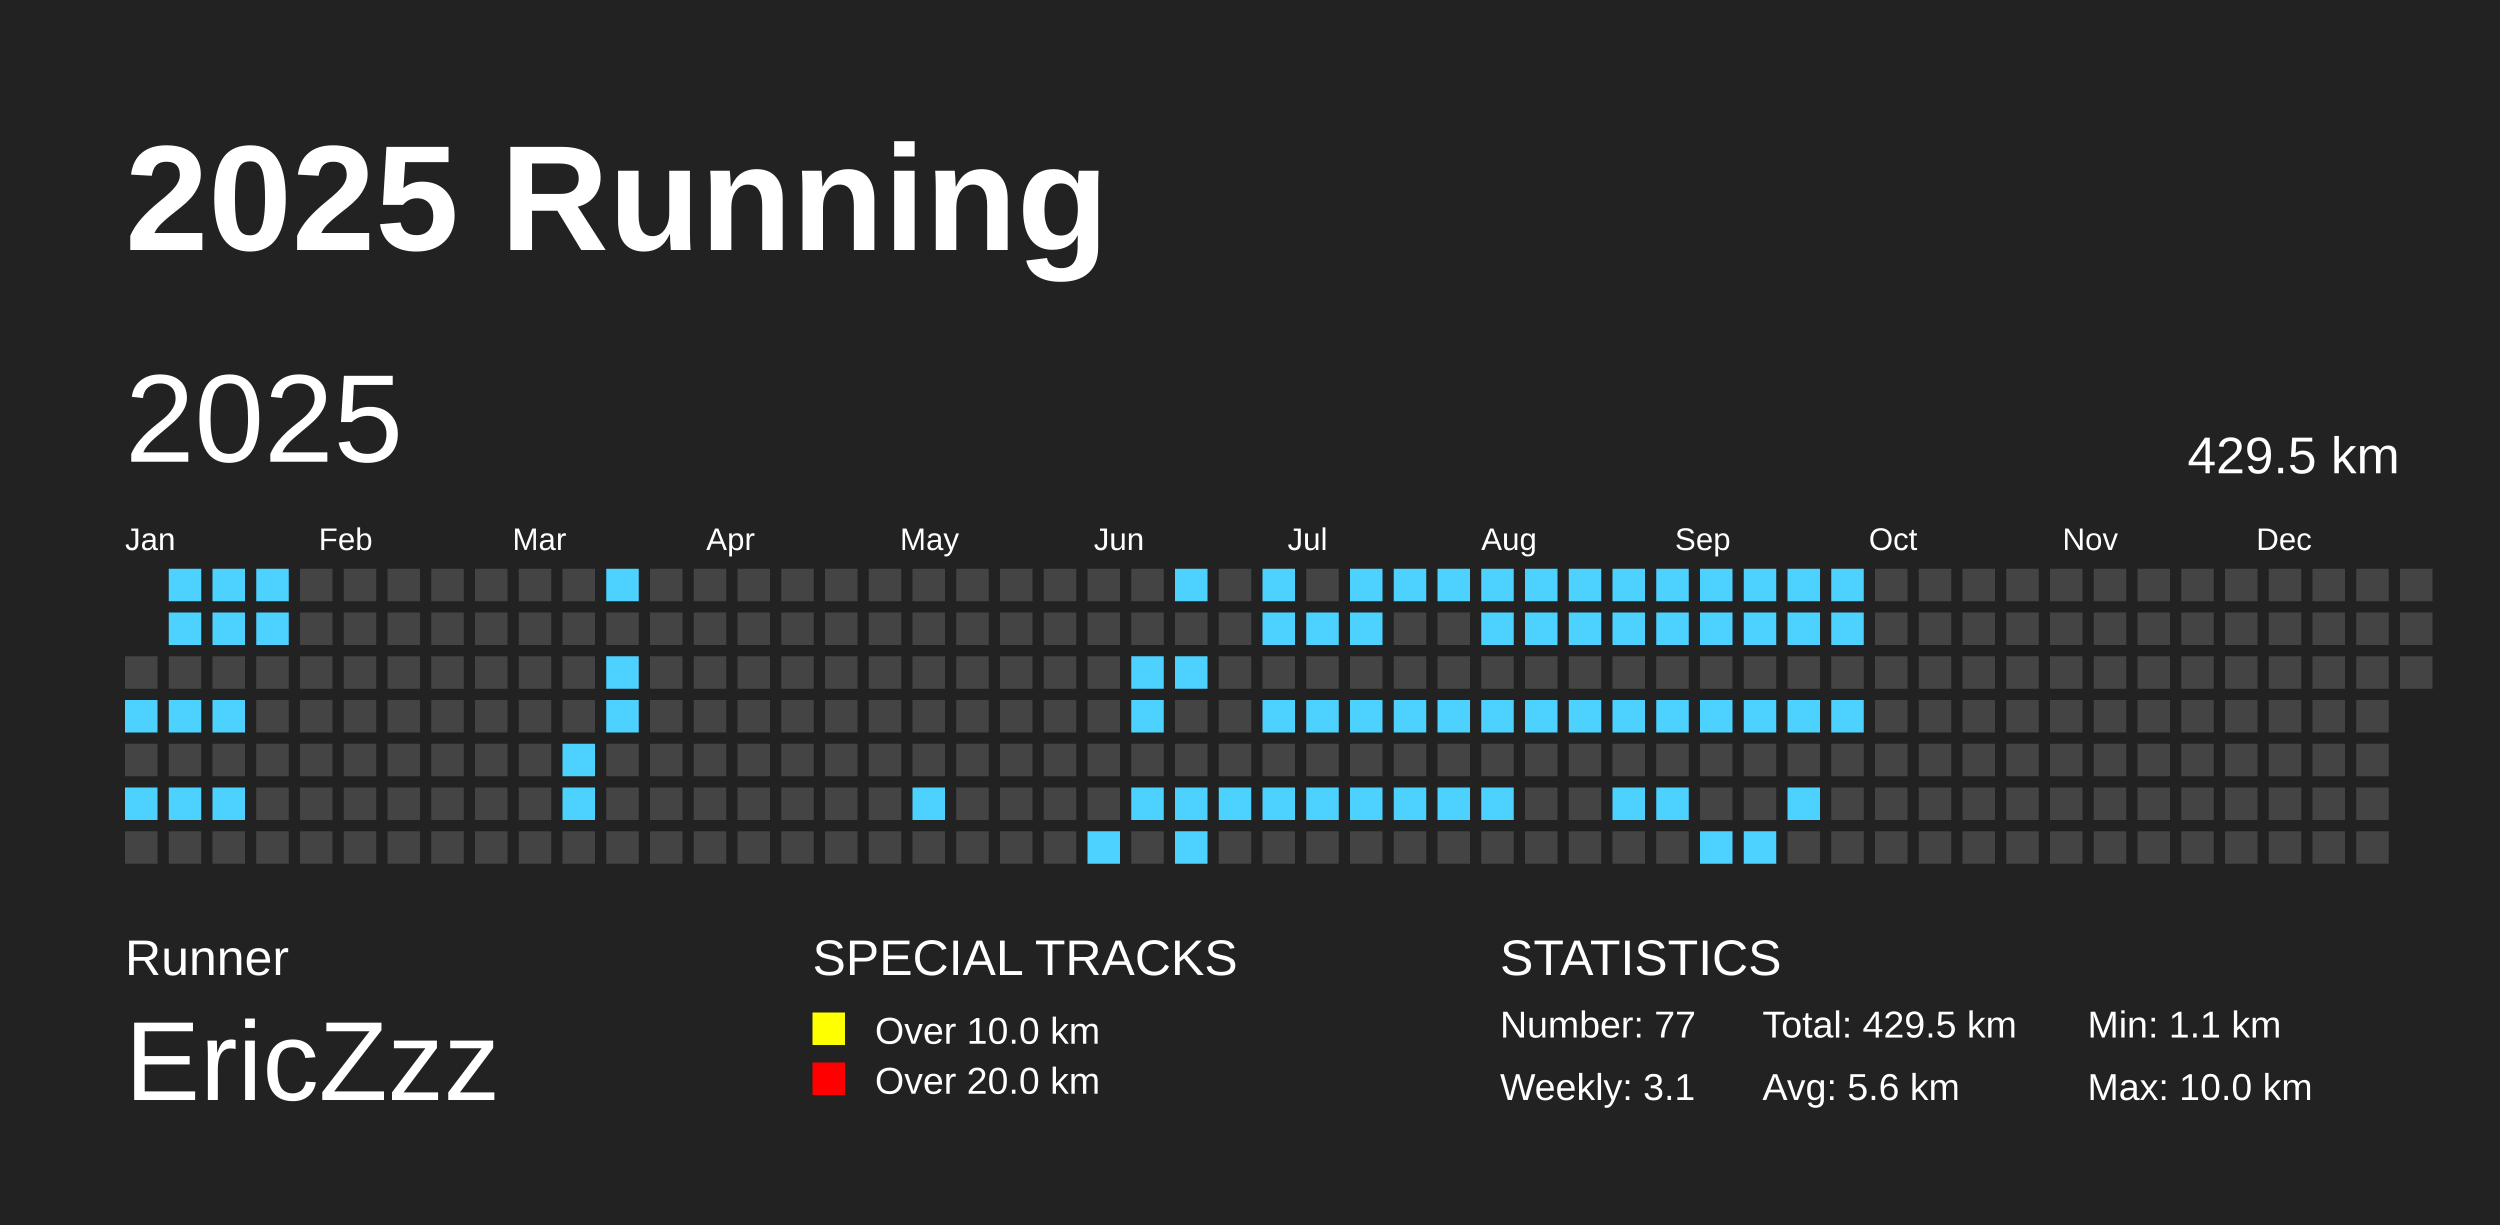
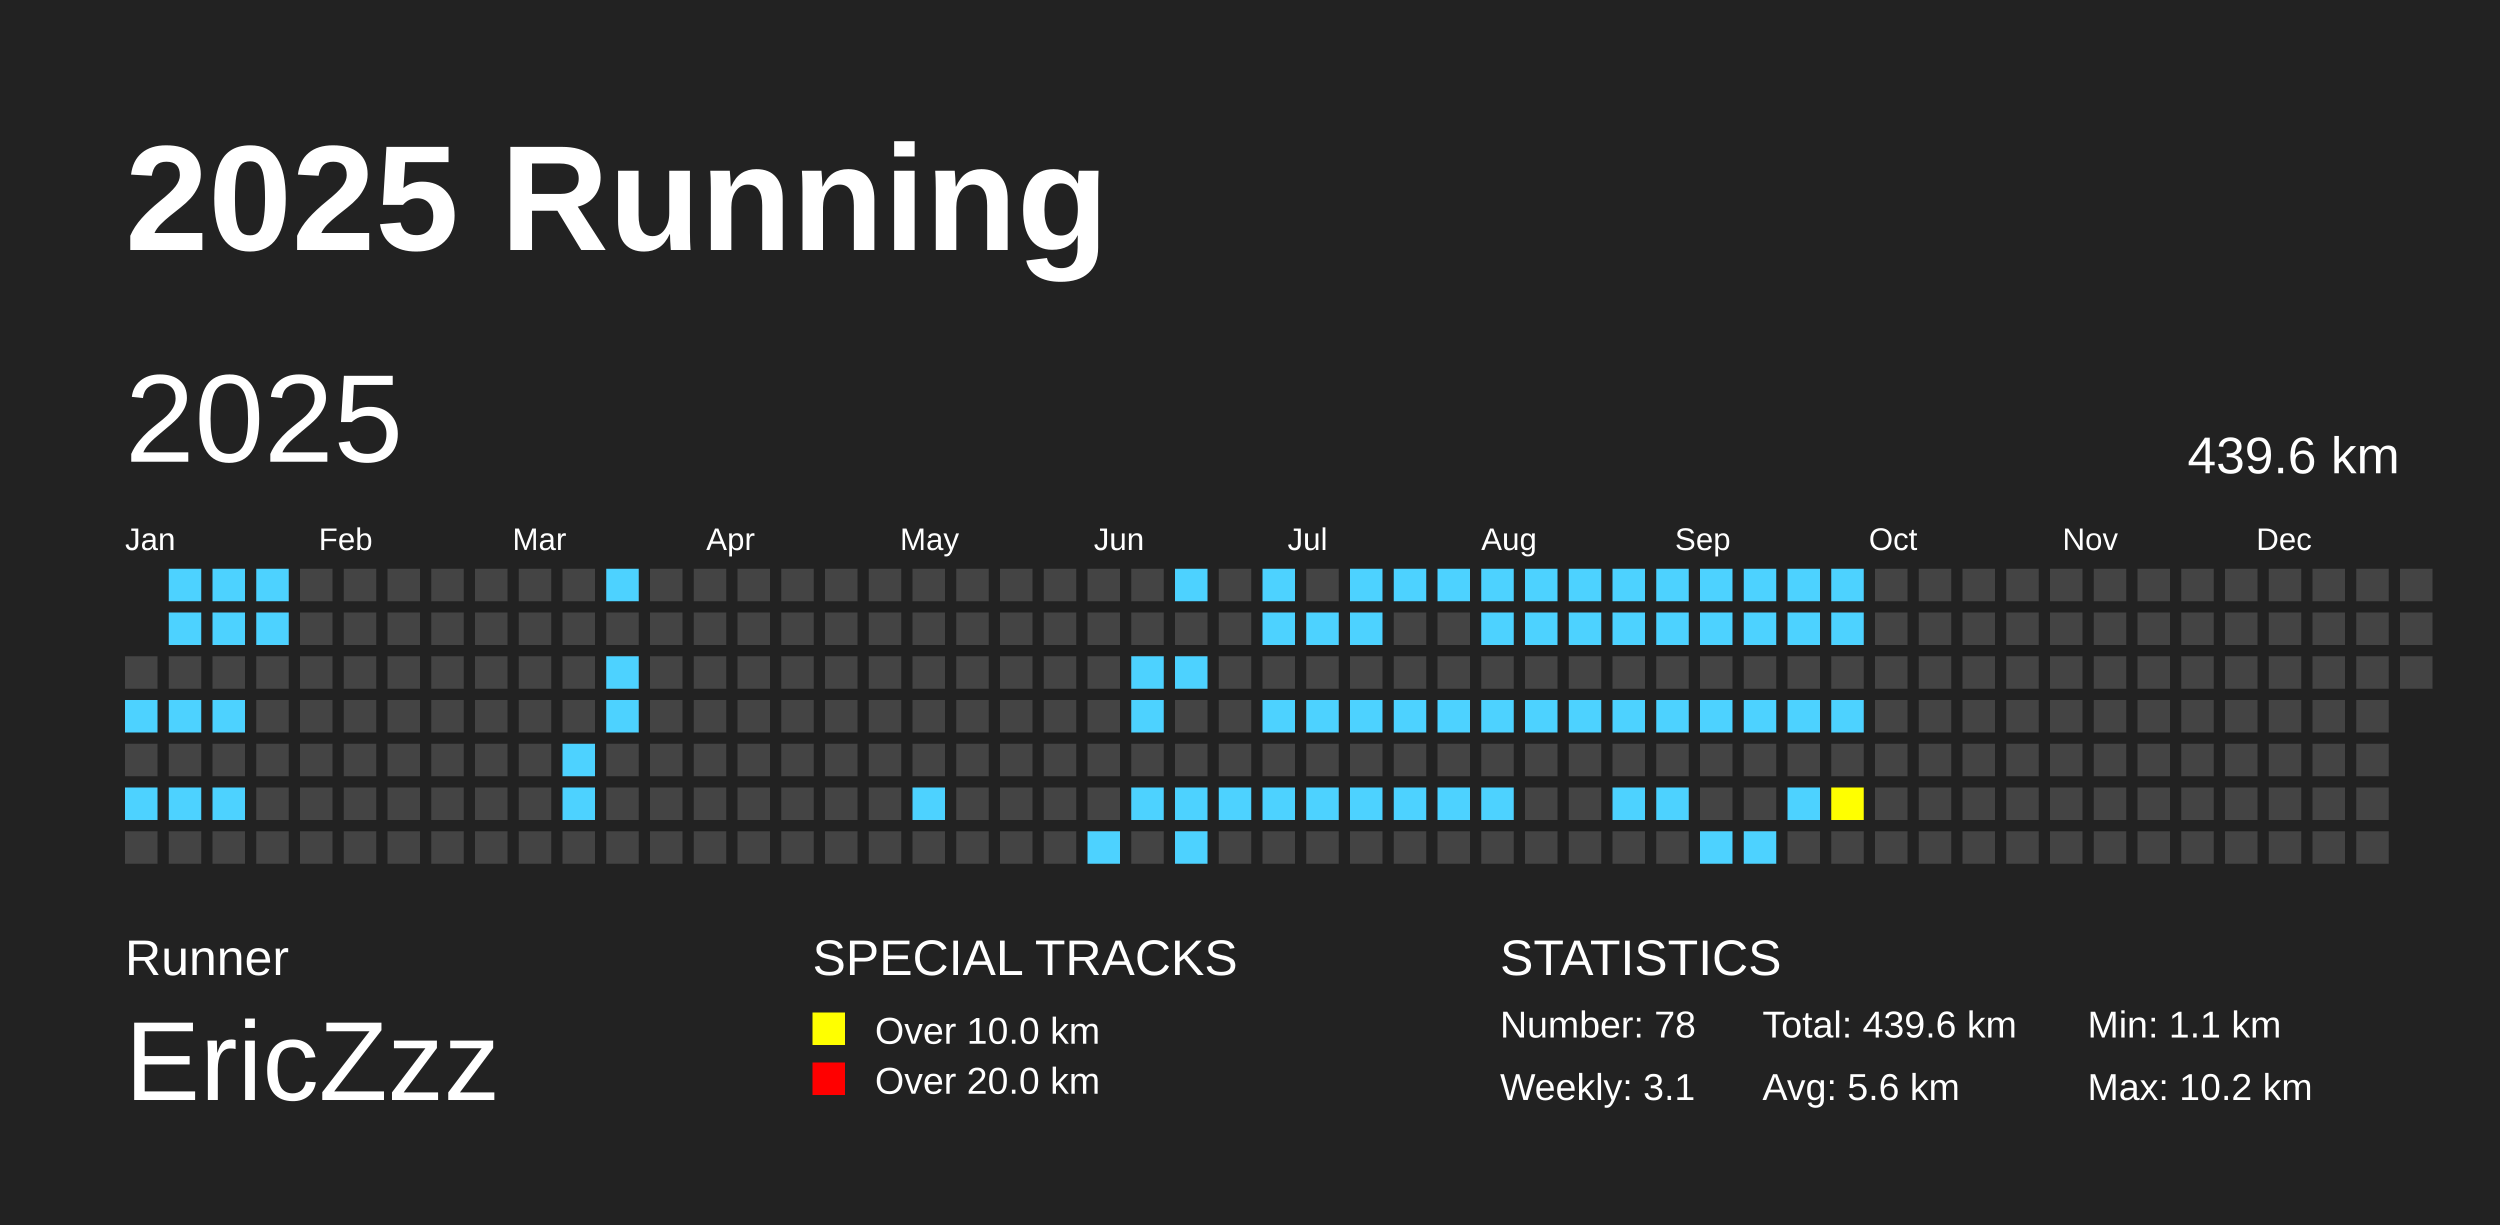
<svg xmlns="http://www.w3.org/2000/svg" baseProfile="full" height="98mm" version="1.1" viewBox="0,0,200,98" width="200mm">
  <defs />
  <rect fill="#222222" height="98" width="200" x="0" y="0" />
  <text fill="#FFFFFF" style="font-size:12px; font-family:Arial; font-weight:bold;" x="10" y="20">2025 Running</text>
  <text fill="#FFFFFF" style="font-size:4px; font-family:Arial" x="10" y="78">Runner</text>
  <text fill="#FFFFFF" style="font-size:9px; font-family:Arial" x="10" y="88">EricZzz</text>
  <text fill="#FFFFFF" style="font-size:4px; font-family:Arial" x="65" y="78">SPECIAL TRACKS</text>
  <rect fill="yellow" height="2.6" width="2.6" x="65" y="81" />
  <text fill="#FFFFFF" style="font-size:3px; font-family:Arial" x="70" y="83.5">Over 10.0 km</text>
  <rect fill="red" height="2.6" width="2.6" x="65" y="85" />
  <text fill="#FFFFFF" style="font-size:3px; font-family:Arial" x="70" y="87.5">Over 20.0 km</text>
  <text fill="#FFFFFF" style="font-size:4px; font-family:Arial" x="120" y="78">STATISTICS</text>
-   <text fill="#FFFFFF" style="font-size:3px; font-family:Arial" x="120" y="83">Number: 77</text>
+   <text fill="#FFFFFF" style="font-size:3px; font-family:Arial" x="120" y="83">Number: 78</text>
  <text fill="#FFFFFF" style="font-size:3px; font-family:Arial" x="120" y="88">Weekly: 3.1</text>
-   <text fill="#FFFFFF" style="font-size:3px; font-family:Arial" x="141" y="83">Total: 429.5 km</text>
+   <text fill="#FFFFFF" style="font-size:3px; font-family:Arial" x="141" y="83">Total: 439.6 km</text>
  <text fill="#FFFFFF" style="font-size:3px; font-family:Arial" x="141" y="88">Avg: 5.6 km</text>
  <text fill="#FFFFFF" style="font-size:3px; font-family:Arial" x="167" y="83">Min: 1.1 km</text>
-   <text fill="#FFFFFF" style="font-size:3px; font-family:Arial" x="167" y="88">Max: 10.0 km</text>
+   <text fill="#FFFFFF" style="font-size:3px; font-family:Arial" x="167" y="88">Max: 10.2 km</text>
  <text dominant-baseline="hanging" fill="#FFFFFF" style="font-size:10.0px; font-family:Arial;" x="10" y="30">2025</text>
-   <text dominant-baseline="hanging" fill="#FFFFFF" style="font-size:4.125px; font-family:Arial;" x="175" y="35">429.5 km</text>
+   <text dominant-baseline="hanging" fill="#FFFFFF" style="font-size:4.125px; font-family:Arial;" x="175" y="35">439.6 km</text>
  <text fill="#FFFFFF" style="font-size:2.5px; font-family:Arial" x="10.0" y="44">Jan</text>
  <text fill="#FFFFFF" style="font-size:2.5px; font-family:Arial" x="25.5" y="44">Feb</text>
  <text fill="#FFFFFF" style="font-size:2.5px; font-family:Arial" x="41.0" y="44">Mar</text>
  <text fill="#FFFFFF" style="font-size:2.5px; font-family:Arial" x="56.5" y="44">Apr</text>
  <text fill="#FFFFFF" style="font-size:2.5px; font-family:Arial" x="72.0" y="44">May</text>
  <text fill="#FFFFFF" style="font-size:2.5px; font-family:Arial" x="87.5" y="44">Jun</text>
  <text fill="#FFFFFF" style="font-size:2.5px; font-family:Arial" x="103.0" y="44">Jul</text>
  <text fill="#FFFFFF" style="font-size:2.5px; font-family:Arial" x="118.5" y="44">Aug</text>
  <text fill="#FFFFFF" style="font-size:2.5px; font-family:Arial" x="134.0" y="44">Sep</text>
  <text fill="#FFFFFF" style="font-size:2.5px; font-family:Arial" x="149.5" y="44">Oct</text>
  <text fill="#FFFFFF" style="font-size:2.5px; font-family:Arial" x="165.0" y="44">Nov</text>
  <text fill="#FFFFFF" style="font-size:2.5px; font-family:Arial" x="180.5" y="44">Dec</text>
  <rect fill="#444444" height="2.6" width="2.6" x="10.0" y="52.5" />
  <rect fill="#4DD2FF" height="2.6" width="2.6" x="10.0" y="56.0" />
  <rect fill="#444444" height="2.6" width="2.6" x="10.0" y="59.5" />
  <rect fill="#4DD2FF" height="2.6" width="2.6" x="10.0" y="63.0" />
  <rect fill="#444444" height="2.6" width="2.6" x="10.0" y="66.5" />
  <rect fill="#4DD2FF" height="2.6" width="2.6" x="13.5" y="45.5" />
  <rect fill="#4DD2FF" height="2.6" width="2.6" x="13.5" y="49.0" />
  <rect fill="#444444" height="2.6" width="2.6" x="13.5" y="52.5" />
  <rect fill="#4DD2FF" height="2.6" width="2.6" x="13.5" y="56.0" />
  <rect fill="#444444" height="2.6" width="2.6" x="13.5" y="59.5" />
  <rect fill="#4DD2FF" height="2.6" width="2.6" x="13.5" y="63.0" />
  <rect fill="#444444" height="2.6" width="2.6" x="13.5" y="66.5" />
  <rect fill="#4DD2FF" height="2.6" width="2.6" x="17.0" y="45.5" />
  <rect fill="#4DD2FF" height="2.6" width="2.6" x="17.0" y="49.0" />
  <rect fill="#444444" height="2.6" width="2.6" x="17.0" y="52.5" />
  <rect fill="#4DD2FF" height="2.6" width="2.6" x="17.0" y="56.0" />
  <rect fill="#444444" height="2.6" width="2.6" x="17.0" y="59.5" />
  <rect fill="#4DD2FF" height="2.6" width="2.6" x="17.0" y="63.0" />
  <rect fill="#444444" height="2.6" width="2.6" x="17.0" y="66.5" />
  <rect fill="#4DD2FF" height="2.6" width="2.6" x="20.5" y="45.5" />
  <rect fill="#4DD2FF" height="2.6" width="2.6" x="20.5" y="49.0" />
  <rect fill="#444444" height="2.6" width="2.6" x="20.5" y="52.5" />
  <rect fill="#444444" height="2.6" width="2.6" x="20.5" y="56.0" />
  <rect fill="#444444" height="2.6" width="2.6" x="20.5" y="59.5" />
  <rect fill="#444444" height="2.6" width="2.6" x="20.5" y="63.0" />
  <rect fill="#444444" height="2.6" width="2.6" x="20.5" y="66.5" />
  <rect fill="#444444" height="2.6" width="2.6" x="24.0" y="45.5" />
  <rect fill="#444444" height="2.6" width="2.6" x="24.0" y="49.0" />
  <rect fill="#444444" height="2.6" width="2.6" x="24.0" y="52.5" />
  <rect fill="#444444" height="2.6" width="2.6" x="24.0" y="56.0" />
  <rect fill="#444444" height="2.6" width="2.6" x="24.0" y="59.5" />
  <rect fill="#444444" height="2.6" width="2.6" x="24.0" y="63.0" />
  <rect fill="#444444" height="2.6" width="2.6" x="24.0" y="66.5" />
  <rect fill="#444444" height="2.6" width="2.6" x="27.5" y="45.5" />
  <rect fill="#444444" height="2.6" width="2.6" x="27.5" y="49.0" />
  <rect fill="#444444" height="2.6" width="2.6" x="27.5" y="52.5" />
  <rect fill="#444444" height="2.6" width="2.6" x="27.5" y="56.0" />
  <rect fill="#444444" height="2.6" width="2.6" x="27.5" y="59.5" />
  <rect fill="#444444" height="2.6" width="2.6" x="27.5" y="63.0" />
  <rect fill="#444444" height="2.6" width="2.6" x="27.5" y="66.5" />
  <rect fill="#444444" height="2.6" width="2.6" x="31.0" y="45.5" />
  <rect fill="#444444" height="2.6" width="2.6" x="31.0" y="49.0" />
  <rect fill="#444444" height="2.6" width="2.6" x="31.0" y="52.5" />
  <rect fill="#444444" height="2.6" width="2.6" x="31.0" y="56.0" />
  <rect fill="#444444" height="2.6" width="2.6" x="31.0" y="59.5" />
  <rect fill="#444444" height="2.6" width="2.6" x="31.0" y="63.0" />
  <rect fill="#444444" height="2.6" width="2.6" x="31.0" y="66.5" />
  <rect fill="#444444" height="2.6" width="2.6" x="34.5" y="45.5" />
  <rect fill="#444444" height="2.6" width="2.6" x="34.5" y="49.0" />
  <rect fill="#444444" height="2.6" width="2.6" x="34.5" y="52.5" />
  <rect fill="#444444" height="2.6" width="2.6" x="34.5" y="56.0" />
  <rect fill="#444444" height="2.6" width="2.6" x="34.5" y="59.5" />
  <rect fill="#444444" height="2.6" width="2.6" x="34.5" y="63.0" />
  <rect fill="#444444" height="2.6" width="2.6" x="34.5" y="66.5" />
  <rect fill="#444444" height="2.6" width="2.6" x="38.0" y="45.5" />
  <rect fill="#444444" height="2.6" width="2.6" x="38.0" y="49.0" />
  <rect fill="#444444" height="2.6" width="2.6" x="38.0" y="52.5" />
  <rect fill="#444444" height="2.6" width="2.6" x="38.0" y="56.0" />
  <rect fill="#444444" height="2.6" width="2.6" x="38.0" y="59.5" />
  <rect fill="#444444" height="2.6" width="2.6" x="38.0" y="63.0" />
  <rect fill="#444444" height="2.6" width="2.6" x="38.0" y="66.5" />
  <rect fill="#444444" height="2.6" width="2.6" x="41.5" y="45.5" />
  <rect fill="#444444" height="2.6" width="2.6" x="41.5" y="49.0" />
  <rect fill="#444444" height="2.6" width="2.6" x="41.5" y="52.5" />
  <rect fill="#444444" height="2.6" width="2.6" x="41.5" y="56.0" />
  <rect fill="#444444" height="2.6" width="2.6" x="41.5" y="59.5" />
  <rect fill="#444444" height="2.6" width="2.6" x="41.5" y="63.0" />
  <rect fill="#444444" height="2.6" width="2.6" x="41.5" y="66.5" />
  <rect fill="#444444" height="2.6" width="2.6" x="45.0" y="45.5" />
  <rect fill="#444444" height="2.6" width="2.6" x="45.0" y="49.0" />
  <rect fill="#444444" height="2.6" width="2.6" x="45.0" y="52.5" />
  <rect fill="#444444" height="2.6" width="2.6" x="45.0" y="56.0" />
  <rect fill="#4DD2FF" height="2.6" width="2.6" x="45.0" y="59.5" />
  <rect fill="#4DD2FF" height="2.6" width="2.6" x="45.0" y="63.0" />
  <rect fill="#444444" height="2.6" width="2.6" x="45.0" y="66.5" />
  <rect fill="#4DD2FF" height="2.6" width="2.6" x="48.5" y="45.5" />
  <rect fill="#444444" height="2.6" width="2.6" x="48.5" y="49.0" />
  <rect fill="#4DD2FF" height="2.6" width="2.6" x="48.5" y="52.5" />
  <rect fill="#4DD2FF" height="2.6" width="2.6" x="48.5" y="56.0" />
  <rect fill="#444444" height="2.6" width="2.6" x="48.5" y="59.5" />
  <rect fill="#444444" height="2.6" width="2.6" x="48.5" y="63.0" />
  <rect fill="#444444" height="2.6" width="2.6" x="48.5" y="66.5" />
  <rect fill="#444444" height="2.6" width="2.6" x="52.0" y="45.5" />
  <rect fill="#444444" height="2.6" width="2.6" x="52.0" y="49.0" />
  <rect fill="#444444" height="2.6" width="2.6" x="52.0" y="52.5" />
  <rect fill="#444444" height="2.6" width="2.6" x="52.0" y="56.0" />
  <rect fill="#444444" height="2.6" width="2.6" x="52.0" y="59.5" />
  <rect fill="#444444" height="2.6" width="2.6" x="52.0" y="63.0" />
  <rect fill="#444444" height="2.6" width="2.6" x="52.0" y="66.5" />
  <rect fill="#444444" height="2.6" width="2.6" x="55.5" y="45.5" />
  <rect fill="#444444" height="2.6" width="2.6" x="55.5" y="49.0" />
  <rect fill="#444444" height="2.6" width="2.6" x="55.5" y="52.5" />
  <rect fill="#444444" height="2.6" width="2.6" x="55.5" y="56.0" />
  <rect fill="#444444" height="2.6" width="2.6" x="55.5" y="59.5" />
  <rect fill="#444444" height="2.6" width="2.6" x="55.5" y="63.0" />
  <rect fill="#444444" height="2.6" width="2.6" x="55.5" y="66.5" />
  <rect fill="#444444" height="2.6" width="2.6" x="59.0" y="45.5" />
  <rect fill="#444444" height="2.6" width="2.6" x="59.0" y="49.0" />
  <rect fill="#444444" height="2.6" width="2.6" x="59.0" y="52.5" />
  <rect fill="#444444" height="2.6" width="2.6" x="59.0" y="56.0" />
  <rect fill="#444444" height="2.6" width="2.6" x="59.0" y="59.5" />
  <rect fill="#444444" height="2.6" width="2.6" x="59.0" y="63.0" />
  <rect fill="#444444" height="2.6" width="2.6" x="59.0" y="66.5" />
  <rect fill="#444444" height="2.6" width="2.6" x="62.5" y="45.5" />
  <rect fill="#444444" height="2.6" width="2.6" x="62.5" y="49.0" />
  <rect fill="#444444" height="2.6" width="2.6" x="62.5" y="52.5" />
  <rect fill="#444444" height="2.6" width="2.6" x="62.5" y="56.0" />
  <rect fill="#444444" height="2.6" width="2.6" x="62.5" y="59.5" />
  <rect fill="#444444" height="2.6" width="2.6" x="62.5" y="63.0" />
  <rect fill="#444444" height="2.6" width="2.6" x="62.5" y="66.5" />
  <rect fill="#444444" height="2.6" width="2.6" x="66.0" y="45.5" />
  <rect fill="#444444" height="2.6" width="2.6" x="66.0" y="49.0" />
  <rect fill="#444444" height="2.6" width="2.6" x="66.0" y="52.5" />
  <rect fill="#444444" height="2.6" width="2.6" x="66.0" y="56.0" />
  <rect fill="#444444" height="2.6" width="2.6" x="66.0" y="59.5" />
  <rect fill="#444444" height="2.6" width="2.6" x="66.0" y="63.0" />
  <rect fill="#444444" height="2.6" width="2.6" x="66.0" y="66.5" />
  <rect fill="#444444" height="2.6" width="2.6" x="69.5" y="45.5" />
  <rect fill="#444444" height="2.6" width="2.6" x="69.5" y="49.0" />
  <rect fill="#444444" height="2.6" width="2.6" x="69.5" y="52.5" />
  <rect fill="#444444" height="2.6" width="2.6" x="69.5" y="56.0" />
  <rect fill="#444444" height="2.6" width="2.6" x="69.5" y="59.5" />
  <rect fill="#444444" height="2.6" width="2.6" x="69.5" y="63.0" />
  <rect fill="#444444" height="2.6" width="2.6" x="69.5" y="66.5" />
  <rect fill="#444444" height="2.6" width="2.6" x="73.0" y="45.5" />
  <rect fill="#444444" height="2.6" width="2.6" x="73.0" y="49.0" />
  <rect fill="#444444" height="2.6" width="2.6" x="73.0" y="52.5" />
  <rect fill="#444444" height="2.6" width="2.6" x="73.0" y="56.0" />
  <rect fill="#444444" height="2.6" width="2.6" x="73.0" y="59.5" />
  <rect fill="#4DD2FF" height="2.6" width="2.6" x="73.0" y="63.0" />
  <rect fill="#444444" height="2.6" width="2.6" x="73.0" y="66.5" />
  <rect fill="#444444" height="2.6" width="2.6" x="76.5" y="45.5" />
  <rect fill="#444444" height="2.6" width="2.6" x="76.5" y="49.0" />
  <rect fill="#444444" height="2.6" width="2.6" x="76.5" y="52.5" />
  <rect fill="#444444" height="2.6" width="2.6" x="76.5" y="56.0" />
  <rect fill="#444444" height="2.6" width="2.6" x="76.5" y="59.5" />
  <rect fill="#444444" height="2.6" width="2.6" x="76.5" y="63.0" />
  <rect fill="#444444" height="2.6" width="2.6" x="76.5" y="66.5" />
  <rect fill="#444444" height="2.6" width="2.6" x="80.0" y="45.5" />
  <rect fill="#444444" height="2.6" width="2.6" x="80.0" y="49.0" />
  <rect fill="#444444" height="2.6" width="2.6" x="80.0" y="52.5" />
  <rect fill="#444444" height="2.6" width="2.6" x="80.0" y="56.0" />
  <rect fill="#444444" height="2.6" width="2.6" x="80.0" y="59.5" />
  <rect fill="#444444" height="2.6" width="2.6" x="80.0" y="63.0" />
  <rect fill="#444444" height="2.6" width="2.6" x="80.0" y="66.5" />
  <rect fill="#444444" height="2.6" width="2.6" x="83.5" y="45.5" />
  <rect fill="#444444" height="2.6" width="2.6" x="83.5" y="49.0" />
  <rect fill="#444444" height="2.6" width="2.6" x="83.5" y="52.5" />
  <rect fill="#444444" height="2.6" width="2.6" x="83.5" y="56.0" />
  <rect fill="#444444" height="2.6" width="2.6" x="83.5" y="59.5" />
  <rect fill="#444444" height="2.6" width="2.6" x="83.5" y="63.0" />
  <rect fill="#444444" height="2.6" width="2.6" x="83.5" y="66.5" />
  <rect fill="#444444" height="2.6" width="2.6" x="87.0" y="45.5" />
  <rect fill="#444444" height="2.6" width="2.6" x="87.0" y="49.0" />
  <rect fill="#444444" height="2.6" width="2.6" x="87.0" y="52.5" />
  <rect fill="#444444" height="2.6" width="2.6" x="87.0" y="56.0" />
  <rect fill="#444444" height="2.6" width="2.6" x="87.0" y="59.5" />
  <rect fill="#444444" height="2.6" width="2.6" x="87.0" y="63.0" />
  <rect fill="#4DD2FF" height="2.6" width="2.6" x="87.0" y="66.5" />
  <rect fill="#444444" height="2.6" width="2.6" x="90.5" y="45.5" />
  <rect fill="#444444" height="2.6" width="2.6" x="90.5" y="49.0" />
  <rect fill="#4DD2FF" height="2.6" width="2.6" x="90.5" y="52.5" />
  <rect fill="#4DD2FF" height="2.6" width="2.6" x="90.5" y="56.0" />
  <rect fill="#444444" height="2.6" width="2.6" x="90.5" y="59.5" />
  <rect fill="#4DD2FF" height="2.6" width="2.6" x="90.5" y="63.0" />
  <rect fill="#444444" height="2.6" width="2.6" x="90.5" y="66.5" />
  <rect fill="#4DD2FF" height="2.6" width="2.6" x="94.0" y="45.5" />
  <rect fill="#444444" height="2.6" width="2.6" x="94.0" y="49.0" />
  <rect fill="#4DD2FF" height="2.6" width="2.6" x="94.0" y="52.5" />
  <rect fill="#444444" height="2.6" width="2.6" x="94.0" y="56.0" />
  <rect fill="#444444" height="2.6" width="2.6" x="94.0" y="59.5" />
  <rect fill="#4DD2FF" height="2.6" width="2.6" x="94.0" y="63.0" />
  <rect fill="#4DD2FF" height="2.6" width="2.6" x="94.0" y="66.5" />
  <rect fill="#444444" height="2.6" width="2.6" x="97.5" y="45.5" />
  <rect fill="#444444" height="2.6" width="2.6" x="97.5" y="49.0" />
  <rect fill="#444444" height="2.6" width="2.6" x="97.5" y="52.5" />
  <rect fill="#444444" height="2.6" width="2.6" x="97.5" y="56.0" />
  <rect fill="#444444" height="2.6" width="2.6" x="97.5" y="59.5" />
  <rect fill="#4DD2FF" height="2.6" width="2.6" x="97.5" y="63.0" />
  <rect fill="#444444" height="2.6" width="2.6" x="97.5" y="66.5" />
  <rect fill="#4DD2FF" height="2.6" width="2.6" x="101.0" y="45.5" />
  <rect fill="#4DD2FF" height="2.6" width="2.6" x="101.0" y="49.0" />
  <rect fill="#444444" height="2.6" width="2.6" x="101.0" y="52.5" />
  <rect fill="#4DD2FF" height="2.6" width="2.6" x="101.0" y="56.0" />
  <rect fill="#444444" height="2.6" width="2.6" x="101.0" y="59.5" />
  <rect fill="#4DD2FF" height="2.6" width="2.6" x="101.0" y="63.0" />
  <rect fill="#444444" height="2.6" width="2.6" x="101.0" y="66.5" />
  <rect fill="#444444" height="2.6" width="2.6" x="104.5" y="45.5" />
  <rect fill="#4DD2FF" height="2.6" width="2.6" x="104.5" y="49.0" />
  <rect fill="#444444" height="2.6" width="2.6" x="104.5" y="52.5" />
  <rect fill="#4DD2FF" height="2.6" width="2.6" x="104.5" y="56.0" />
  <rect fill="#444444" height="2.6" width="2.6" x="104.5" y="59.5" />
  <rect fill="#4DD2FF" height="2.6" width="2.6" x="104.5" y="63.0" />
  <rect fill="#444444" height="2.6" width="2.6" x="104.5" y="66.5" />
  <rect fill="#4DD2FF" height="2.6" width="2.6" x="108.0" y="45.5" />
  <rect fill="#4DD2FF" height="2.6" width="2.6" x="108.0" y="49.0" />
  <rect fill="#444444" height="2.6" width="2.6" x="108.0" y="52.5" />
  <rect fill="#4DD2FF" height="2.6" width="2.6" x="108.0" y="56.0" />
  <rect fill="#444444" height="2.6" width="2.6" x="108.0" y="59.5" />
  <rect fill="#4DD2FF" height="2.6" width="2.6" x="108.0" y="63.0" />
  <rect fill="#444444" height="2.6" width="2.6" x="108.0" y="66.5" />
  <rect fill="#4DD2FF" height="2.6" width="2.6" x="111.5" y="45.5" />
  <rect fill="#444444" height="2.6" width="2.6" x="111.5" y="49.0" />
  <rect fill="#444444" height="2.6" width="2.6" x="111.5" y="52.5" />
  <rect fill="#4DD2FF" height="2.6" width="2.6" x="111.5" y="56.0" />
  <rect fill="#444444" height="2.6" width="2.6" x="111.5" y="59.5" />
  <rect fill="#4DD2FF" height="2.6" width="2.6" x="111.5" y="63.0" />
  <rect fill="#444444" height="2.6" width="2.6" x="111.5" y="66.5" />
  <rect fill="#4DD2FF" height="2.6" width="2.6" x="115.0" y="45.5" />
  <rect fill="#444444" height="2.6" width="2.6" x="115.0" y="49.0" />
  <rect fill="#444444" height="2.6" width="2.6" x="115.0" y="52.5" />
  <rect fill="#4DD2FF" height="2.6" width="2.6" x="115.0" y="56.0" />
  <rect fill="#444444" height="2.6" width="2.6" x="115.0" y="59.5" />
  <rect fill="#4DD2FF" height="2.6" width="2.6" x="115.0" y="63.0" />
  <rect fill="#444444" height="2.6" width="2.6" x="115.0" y="66.5" />
  <rect fill="#4DD2FF" height="2.6" width="2.6" x="118.5" y="45.5" />
  <rect fill="#4DD2FF" height="2.6" width="2.6" x="118.5" y="49.0" />
  <rect fill="#444444" height="2.6" width="2.6" x="118.5" y="52.5" />
  <rect fill="#4DD2FF" height="2.6" width="2.6" x="118.5" y="56.0" />
  <rect fill="#444444" height="2.6" width="2.6" x="118.5" y="59.5" />
  <rect fill="#4DD2FF" height="2.6" width="2.6" x="118.5" y="63.0" />
  <rect fill="#444444" height="2.6" width="2.6" x="118.5" y="66.5" />
  <rect fill="#4DD2FF" height="2.6" width="2.6" x="122.0" y="45.5" />
  <rect fill="#4DD2FF" height="2.6" width="2.6" x="122.0" y="49.0" />
  <rect fill="#444444" height="2.6" width="2.6" x="122.0" y="52.5" />
  <rect fill="#4DD2FF" height="2.6" width="2.6" x="122.0" y="56.0" />
  <rect fill="#444444" height="2.6" width="2.6" x="122.0" y="59.5" />
  <rect fill="#444444" height="2.6" width="2.6" x="122.0" y="63.0" />
  <rect fill="#444444" height="2.6" width="2.6" x="122.0" y="66.5" />
  <rect fill="#4DD2FF" height="2.6" width="2.6" x="125.5" y="45.5" />
  <rect fill="#4DD2FF" height="2.6" width="2.6" x="125.5" y="49.0" />
  <rect fill="#444444" height="2.6" width="2.6" x="125.5" y="52.5" />
  <rect fill="#4DD2FF" height="2.6" width="2.6" x="125.5" y="56.0" />
  <rect fill="#444444" height="2.6" width="2.6" x="125.5" y="59.5" />
  <rect fill="#444444" height="2.6" width="2.6" x="125.5" y="63.0" />
  <rect fill="#444444" height="2.6" width="2.6" x="125.5" y="66.5" />
  <rect fill="#4DD2FF" height="2.6" width="2.6" x="129.0" y="45.5" />
  <rect fill="#4DD2FF" height="2.6" width="2.6" x="129.0" y="49.0" />
  <rect fill="#444444" height="2.6" width="2.6" x="129.0" y="52.5" />
  <rect fill="#4DD2FF" height="2.6" width="2.6" x="129.0" y="56.0" />
  <rect fill="#444444" height="2.6" width="2.6" x="129.0" y="59.5" />
  <rect fill="#4DD2FF" height="2.6" width="2.6" x="129.0" y="63.0" />
  <rect fill="#444444" height="2.6" width="2.6" x="129.0" y="66.5" />
  <rect fill="#4DD2FF" height="2.6" width="2.6" x="132.5" y="45.5" />
  <rect fill="#4DD2FF" height="2.6" width="2.6" x="132.5" y="49.0" />
  <rect fill="#444444" height="2.6" width="2.6" x="132.5" y="52.5" />
  <rect fill="#4DD2FF" height="2.6" width="2.6" x="132.5" y="56.0" />
  <rect fill="#444444" height="2.6" width="2.6" x="132.5" y="59.5" />
  <rect fill="#4DD2FF" height="2.6" width="2.6" x="132.5" y="63.0" />
  <rect fill="#444444" height="2.6" width="2.6" x="132.5" y="66.5" />
  <rect fill="#4DD2FF" height="2.6" width="2.6" x="136.0" y="45.5" />
  <rect fill="#4DD2FF" height="2.6" width="2.6" x="136.0" y="49.0" />
  <rect fill="#444444" height="2.6" width="2.6" x="136.0" y="52.5" />
  <rect fill="#4DD2FF" height="2.6" width="2.6" x="136.0" y="56.0" />
  <rect fill="#444444" height="2.6" width="2.6" x="136.0" y="59.5" />
  <rect fill="#444444" height="2.6" width="2.6" x="136.0" y="63.0" />
  <rect fill="#4DD2FF" height="2.6" width="2.6" x="136.0" y="66.5" />
  <rect fill="#4DD2FF" height="2.6" width="2.6" x="139.5" y="45.5" />
  <rect fill="#4DD2FF" height="2.6" width="2.6" x="139.5" y="49.0" />
  <rect fill="#444444" height="2.6" width="2.6" x="139.5" y="52.5" />
  <rect fill="#4DD2FF" height="2.6" width="2.6" x="139.5" y="56.0" />
  <rect fill="#444444" height="2.6" width="2.6" x="139.5" y="59.5" />
  <rect fill="#444444" height="2.6" width="2.6" x="139.5" y="63.0" />
  <rect fill="#4DD2FF" height="2.6" width="2.6" x="139.5" y="66.5" />
  <rect fill="#4DD2FF" height="2.6" width="2.6" x="143.0" y="45.5" />
  <rect fill="#4DD2FF" height="2.6" width="2.6" x="143.0" y="49.0" />
  <rect fill="#444444" height="2.6" width="2.6" x="143.0" y="52.5" />
  <rect fill="#4DD2FF" height="2.6" width="2.6" x="143.0" y="56.0" />
  <rect fill="#444444" height="2.6" width="2.6" x="143.0" y="59.5" />
  <rect fill="#4DD2FF" height="2.6" width="2.6" x="143.0" y="63.0" />
  <rect fill="#444444" height="2.6" width="2.6" x="143.0" y="66.5" />
  <rect fill="#4DD2FF" height="2.6" width="2.6" x="146.5" y="45.5" />
  <rect fill="#4DD2FF" height="2.6" width="2.6" x="146.5" y="49.0" />
  <rect fill="#444444" height="2.6" width="2.6" x="146.5" y="52.5" />
  <rect fill="#4DD2FF" height="2.6" width="2.6" x="146.5" y="56.0" />
  <rect fill="#444444" height="2.6" width="2.6" x="146.5" y="59.5" />
-   <rect fill="#444444" height="2.6" width="2.6" x="146.5" y="63.0" />
+   <rect fill="yellow" height="2.6" width="2.6" x="146.5" y="63.0" />
  <rect fill="#444444" height="2.6" width="2.6" x="146.5" y="66.5" />
  <rect fill="#444444" height="2.6" width="2.6" x="150.0" y="45.5" />
  <rect fill="#444444" height="2.6" width="2.6" x="150.0" y="49.0" />
  <rect fill="#444444" height="2.6" width="2.6" x="150.0" y="52.5" />
  <rect fill="#444444" height="2.6" width="2.6" x="150.0" y="56.0" />
  <rect fill="#444444" height="2.6" width="2.6" x="150.0" y="59.5" />
  <rect fill="#444444" height="2.6" width="2.6" x="150.0" y="63.0" />
  <rect fill="#444444" height="2.6" width="2.6" x="150.0" y="66.5" />
  <rect fill="#444444" height="2.6" width="2.6" x="153.5" y="45.5" />
  <rect fill="#444444" height="2.6" width="2.6" x="153.5" y="49.0" />
  <rect fill="#444444" height="2.6" width="2.6" x="153.5" y="52.5" />
  <rect fill="#444444" height="2.6" width="2.6" x="153.5" y="56.0" />
  <rect fill="#444444" height="2.6" width="2.6" x="153.5" y="59.5" />
  <rect fill="#444444" height="2.6" width="2.6" x="153.5" y="63.0" />
  <rect fill="#444444" height="2.6" width="2.6" x="153.5" y="66.5" />
  <rect fill="#444444" height="2.6" width="2.6" x="157.0" y="45.5" />
  <rect fill="#444444" height="2.6" width="2.6" x="157.0" y="49.0" />
  <rect fill="#444444" height="2.6" width="2.6" x="157.0" y="52.5" />
  <rect fill="#444444" height="2.6" width="2.6" x="157.0" y="56.0" />
  <rect fill="#444444" height="2.6" width="2.6" x="157.0" y="59.5" />
  <rect fill="#444444" height="2.6" width="2.6" x="157.0" y="63.0" />
  <rect fill="#444444" height="2.6" width="2.6" x="157.0" y="66.5" />
  <rect fill="#444444" height="2.6" width="2.6" x="160.5" y="45.5" />
  <rect fill="#444444" height="2.6" width="2.6" x="160.5" y="49.0" />
  <rect fill="#444444" height="2.6" width="2.6" x="160.5" y="52.5" />
  <rect fill="#444444" height="2.6" width="2.6" x="160.5" y="56.0" />
  <rect fill="#444444" height="2.6" width="2.6" x="160.5" y="59.5" />
  <rect fill="#444444" height="2.6" width="2.6" x="160.5" y="63.0" />
  <rect fill="#444444" height="2.6" width="2.6" x="160.5" y="66.5" />
  <rect fill="#444444" height="2.6" width="2.6" x="164.0" y="45.5" />
  <rect fill="#444444" height="2.6" width="2.6" x="164.0" y="49.0" />
  <rect fill="#444444" height="2.6" width="2.6" x="164.0" y="52.5" />
  <rect fill="#444444" height="2.6" width="2.6" x="164.0" y="56.0" />
  <rect fill="#444444" height="2.6" width="2.6" x="164.0" y="59.5" />
  <rect fill="#444444" height="2.6" width="2.6" x="164.0" y="63.0" />
  <rect fill="#444444" height="2.6" width="2.6" x="164.0" y="66.5" />
  <rect fill="#444444" height="2.6" width="2.6" x="167.5" y="45.5" />
  <rect fill="#444444" height="2.6" width="2.6" x="167.5" y="49.0" />
  <rect fill="#444444" height="2.6" width="2.6" x="167.5" y="52.5" />
  <rect fill="#444444" height="2.6" width="2.6" x="167.5" y="56.0" />
  <rect fill="#444444" height="2.6" width="2.6" x="167.5" y="59.5" />
  <rect fill="#444444" height="2.6" width="2.6" x="167.5" y="63.0" />
  <rect fill="#444444" height="2.6" width="2.6" x="167.5" y="66.5" />
  <rect fill="#444444" height="2.6" width="2.6" x="171.0" y="45.5" />
  <rect fill="#444444" height="2.6" width="2.6" x="171.0" y="49.0" />
  <rect fill="#444444" height="2.6" width="2.6" x="171.0" y="52.5" />
  <rect fill="#444444" height="2.6" width="2.6" x="171.0" y="56.0" />
  <rect fill="#444444" height="2.6" width="2.6" x="171.0" y="59.5" />
  <rect fill="#444444" height="2.6" width="2.6" x="171.0" y="63.0" />
  <rect fill="#444444" height="2.6" width="2.6" x="171.0" y="66.5" />
  <rect fill="#444444" height="2.6" width="2.6" x="174.5" y="45.5" />
  <rect fill="#444444" height="2.6" width="2.6" x="174.5" y="49.0" />
  <rect fill="#444444" height="2.6" width="2.6" x="174.5" y="52.5" />
  <rect fill="#444444" height="2.6" width="2.6" x="174.5" y="56.0" />
  <rect fill="#444444" height="2.6" width="2.6" x="174.5" y="59.5" />
  <rect fill="#444444" height="2.6" width="2.6" x="174.5" y="63.0" />
  <rect fill="#444444" height="2.6" width="2.6" x="174.5" y="66.5" />
  <rect fill="#444444" height="2.6" width="2.6" x="178.0" y="45.5" />
  <rect fill="#444444" height="2.6" width="2.6" x="178.0" y="49.0" />
  <rect fill="#444444" height="2.6" width="2.6" x="178.0" y="52.5" />
  <rect fill="#444444" height="2.6" width="2.6" x="178.0" y="56.0" />
  <rect fill="#444444" height="2.6" width="2.6" x="178.0" y="59.5" />
  <rect fill="#444444" height="2.6" width="2.6" x="178.0" y="63.0" />
  <rect fill="#444444" height="2.6" width="2.6" x="178.0" y="66.5" />
  <rect fill="#444444" height="2.6" width="2.6" x="181.5" y="45.5" />
  <rect fill="#444444" height="2.6" width="2.6" x="181.5" y="49.0" />
  <rect fill="#444444" height="2.6" width="2.6" x="181.5" y="52.5" />
  <rect fill="#444444" height="2.6" width="2.6" x="181.5" y="56.0" />
  <rect fill="#444444" height="2.6" width="2.6" x="181.5" y="59.5" />
  <rect fill="#444444" height="2.6" width="2.6" x="181.5" y="63.0" />
  <rect fill="#444444" height="2.6" width="2.6" x="181.5" y="66.5" />
  <rect fill="#444444" height="2.6" width="2.6" x="185.0" y="45.5" />
  <rect fill="#444444" height="2.6" width="2.6" x="185.0" y="49.0" />
  <rect fill="#444444" height="2.6" width="2.6" x="185.0" y="52.5" />
  <rect fill="#444444" height="2.6" width="2.6" x="185.0" y="56.0" />
  <rect fill="#444444" height="2.6" width="2.6" x="185.0" y="59.5" />
  <rect fill="#444444" height="2.6" width="2.6" x="185.0" y="63.0" />
  <rect fill="#444444" height="2.6" width="2.6" x="185.0" y="66.5" />
  <rect fill="#444444" height="2.6" width="2.6" x="188.5" y="45.5" />
  <rect fill="#444444" height="2.6" width="2.6" x="188.5" y="49.0" />
  <rect fill="#444444" height="2.6" width="2.6" x="188.5" y="52.5" />
  <rect fill="#444444" height="2.6" width="2.6" x="188.5" y="56.0" />
  <rect fill="#444444" height="2.6" width="2.6" x="188.5" y="59.5" />
  <rect fill="#444444" height="2.6" width="2.6" x="188.5" y="63.0" />
  <rect fill="#444444" height="2.6" width="2.6" x="188.5" y="66.5" />
  <rect fill="#444444" height="2.6" width="2.6" x="192.0" y="45.5" />
  <rect fill="#444444" height="2.6" width="2.6" x="192.0" y="49.0" />
  <rect fill="#444444" height="2.6" width="2.6" x="192.0" y="52.5" />
</svg>
